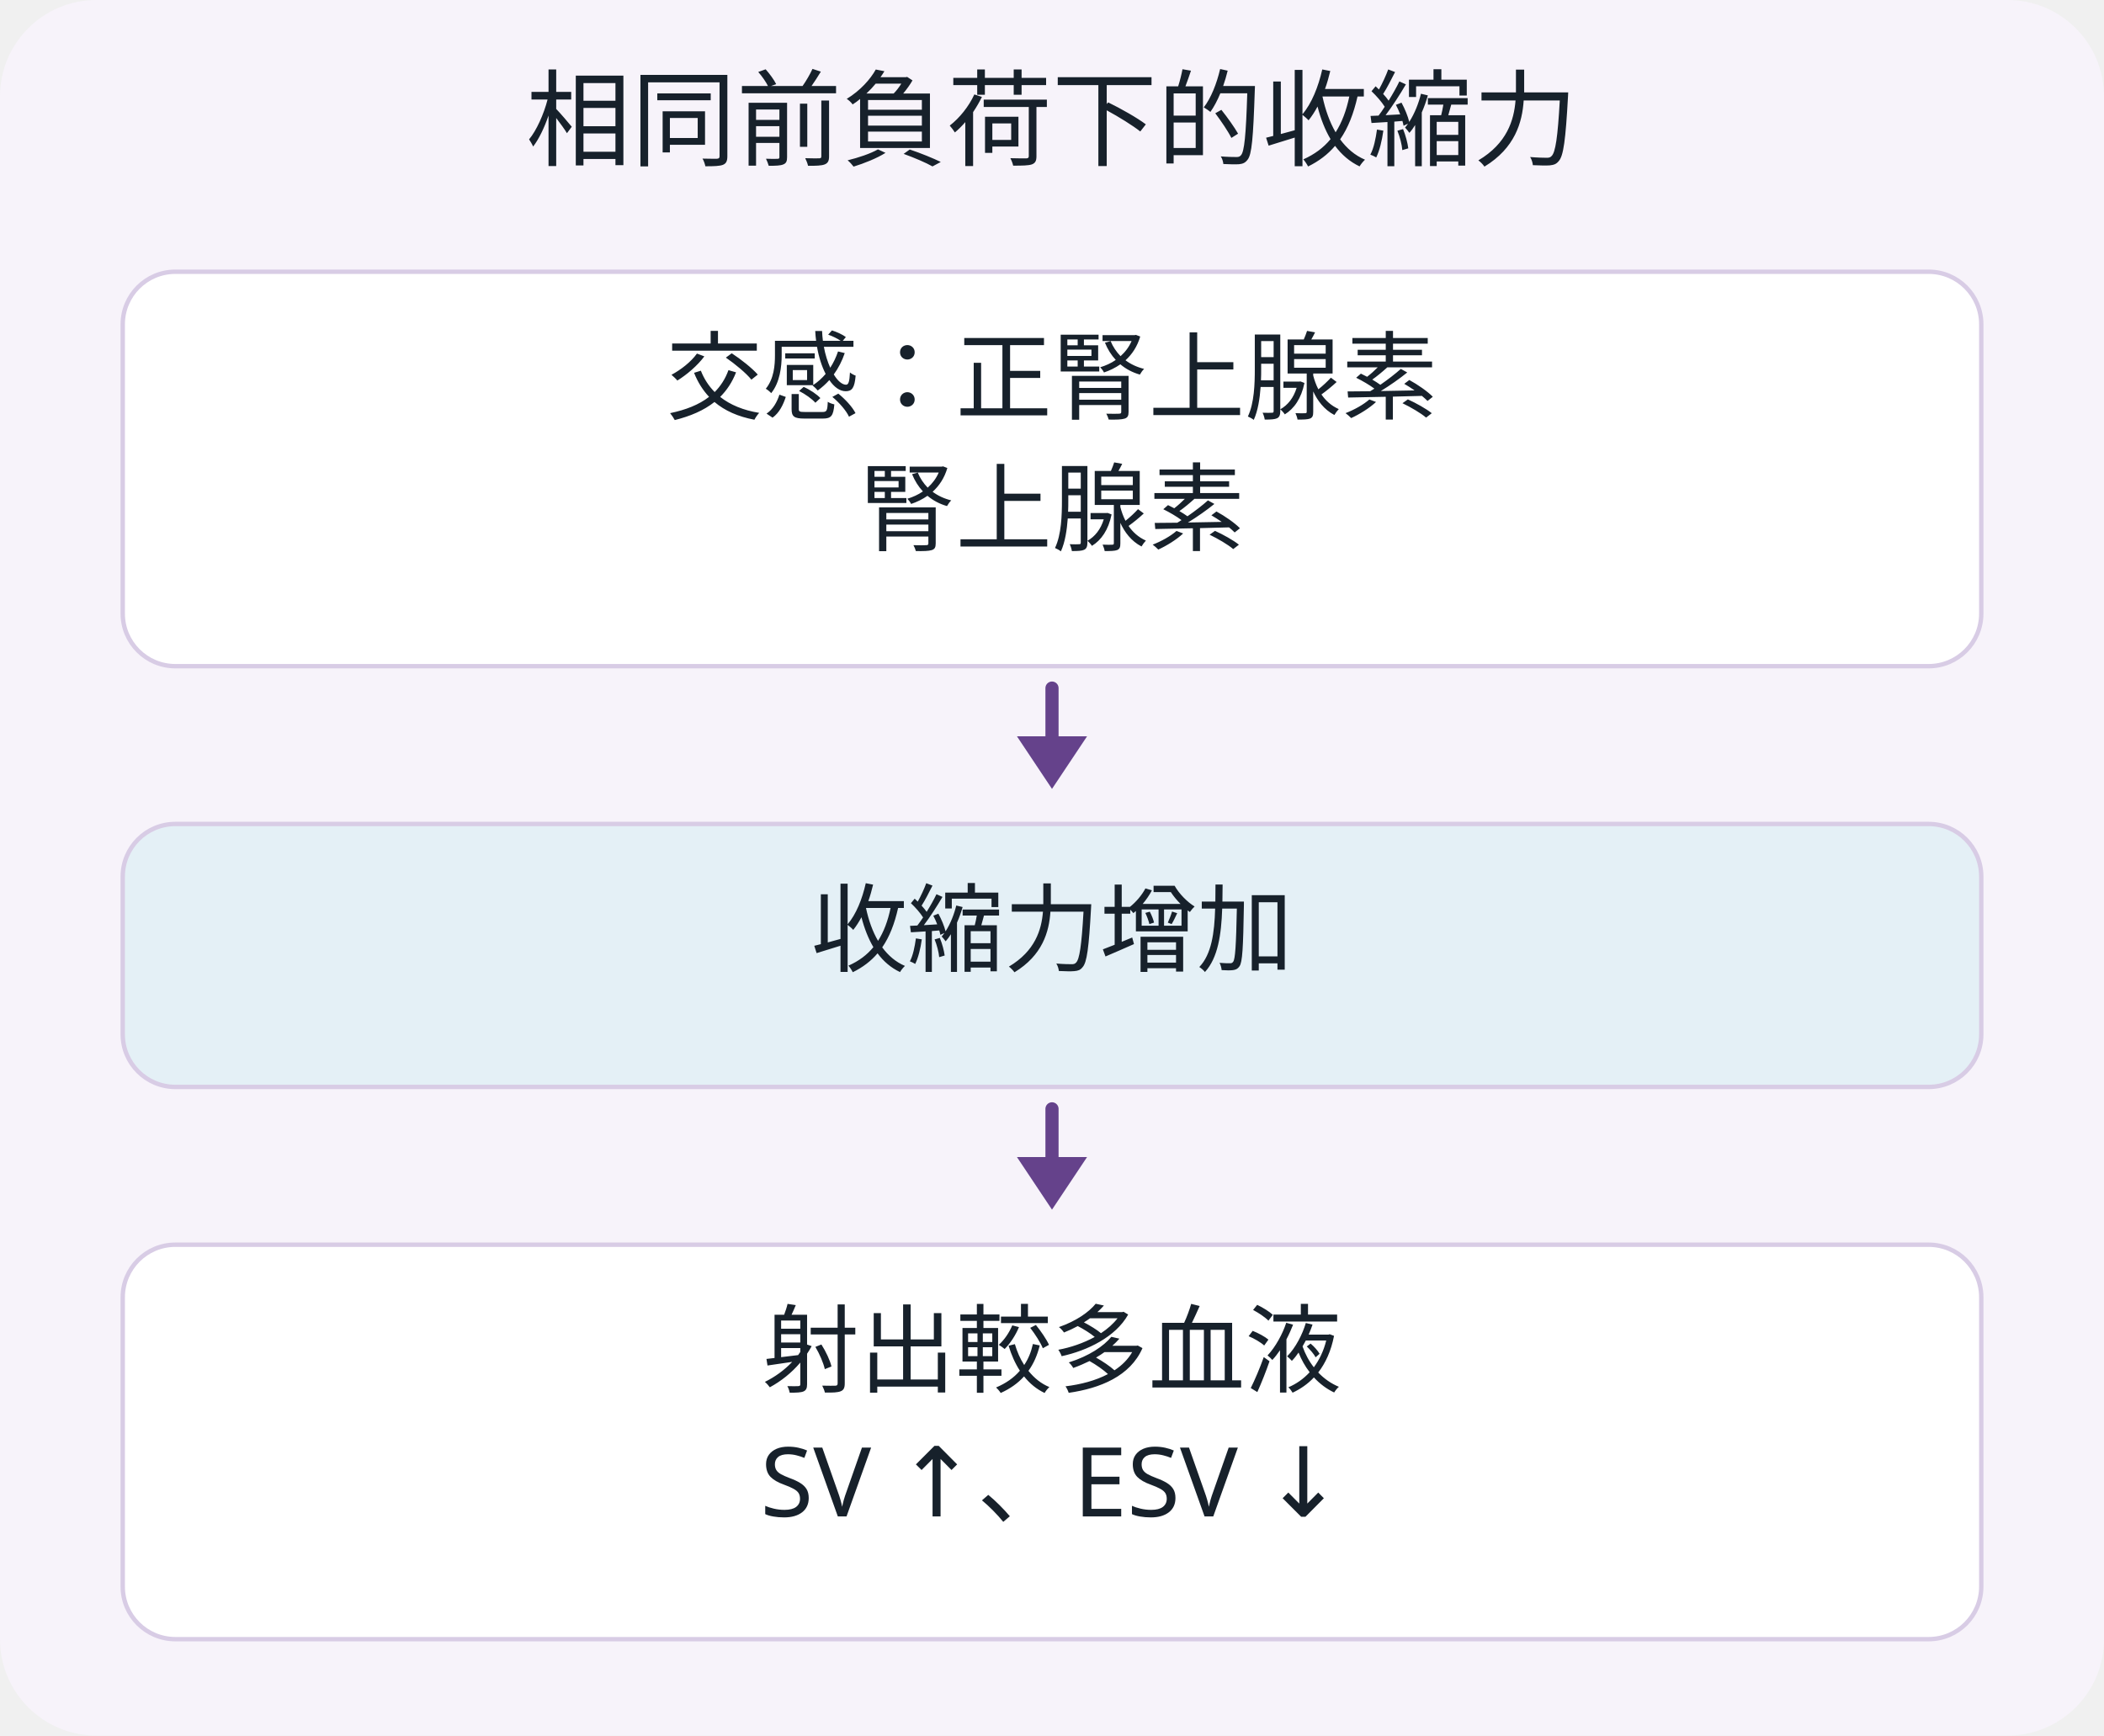
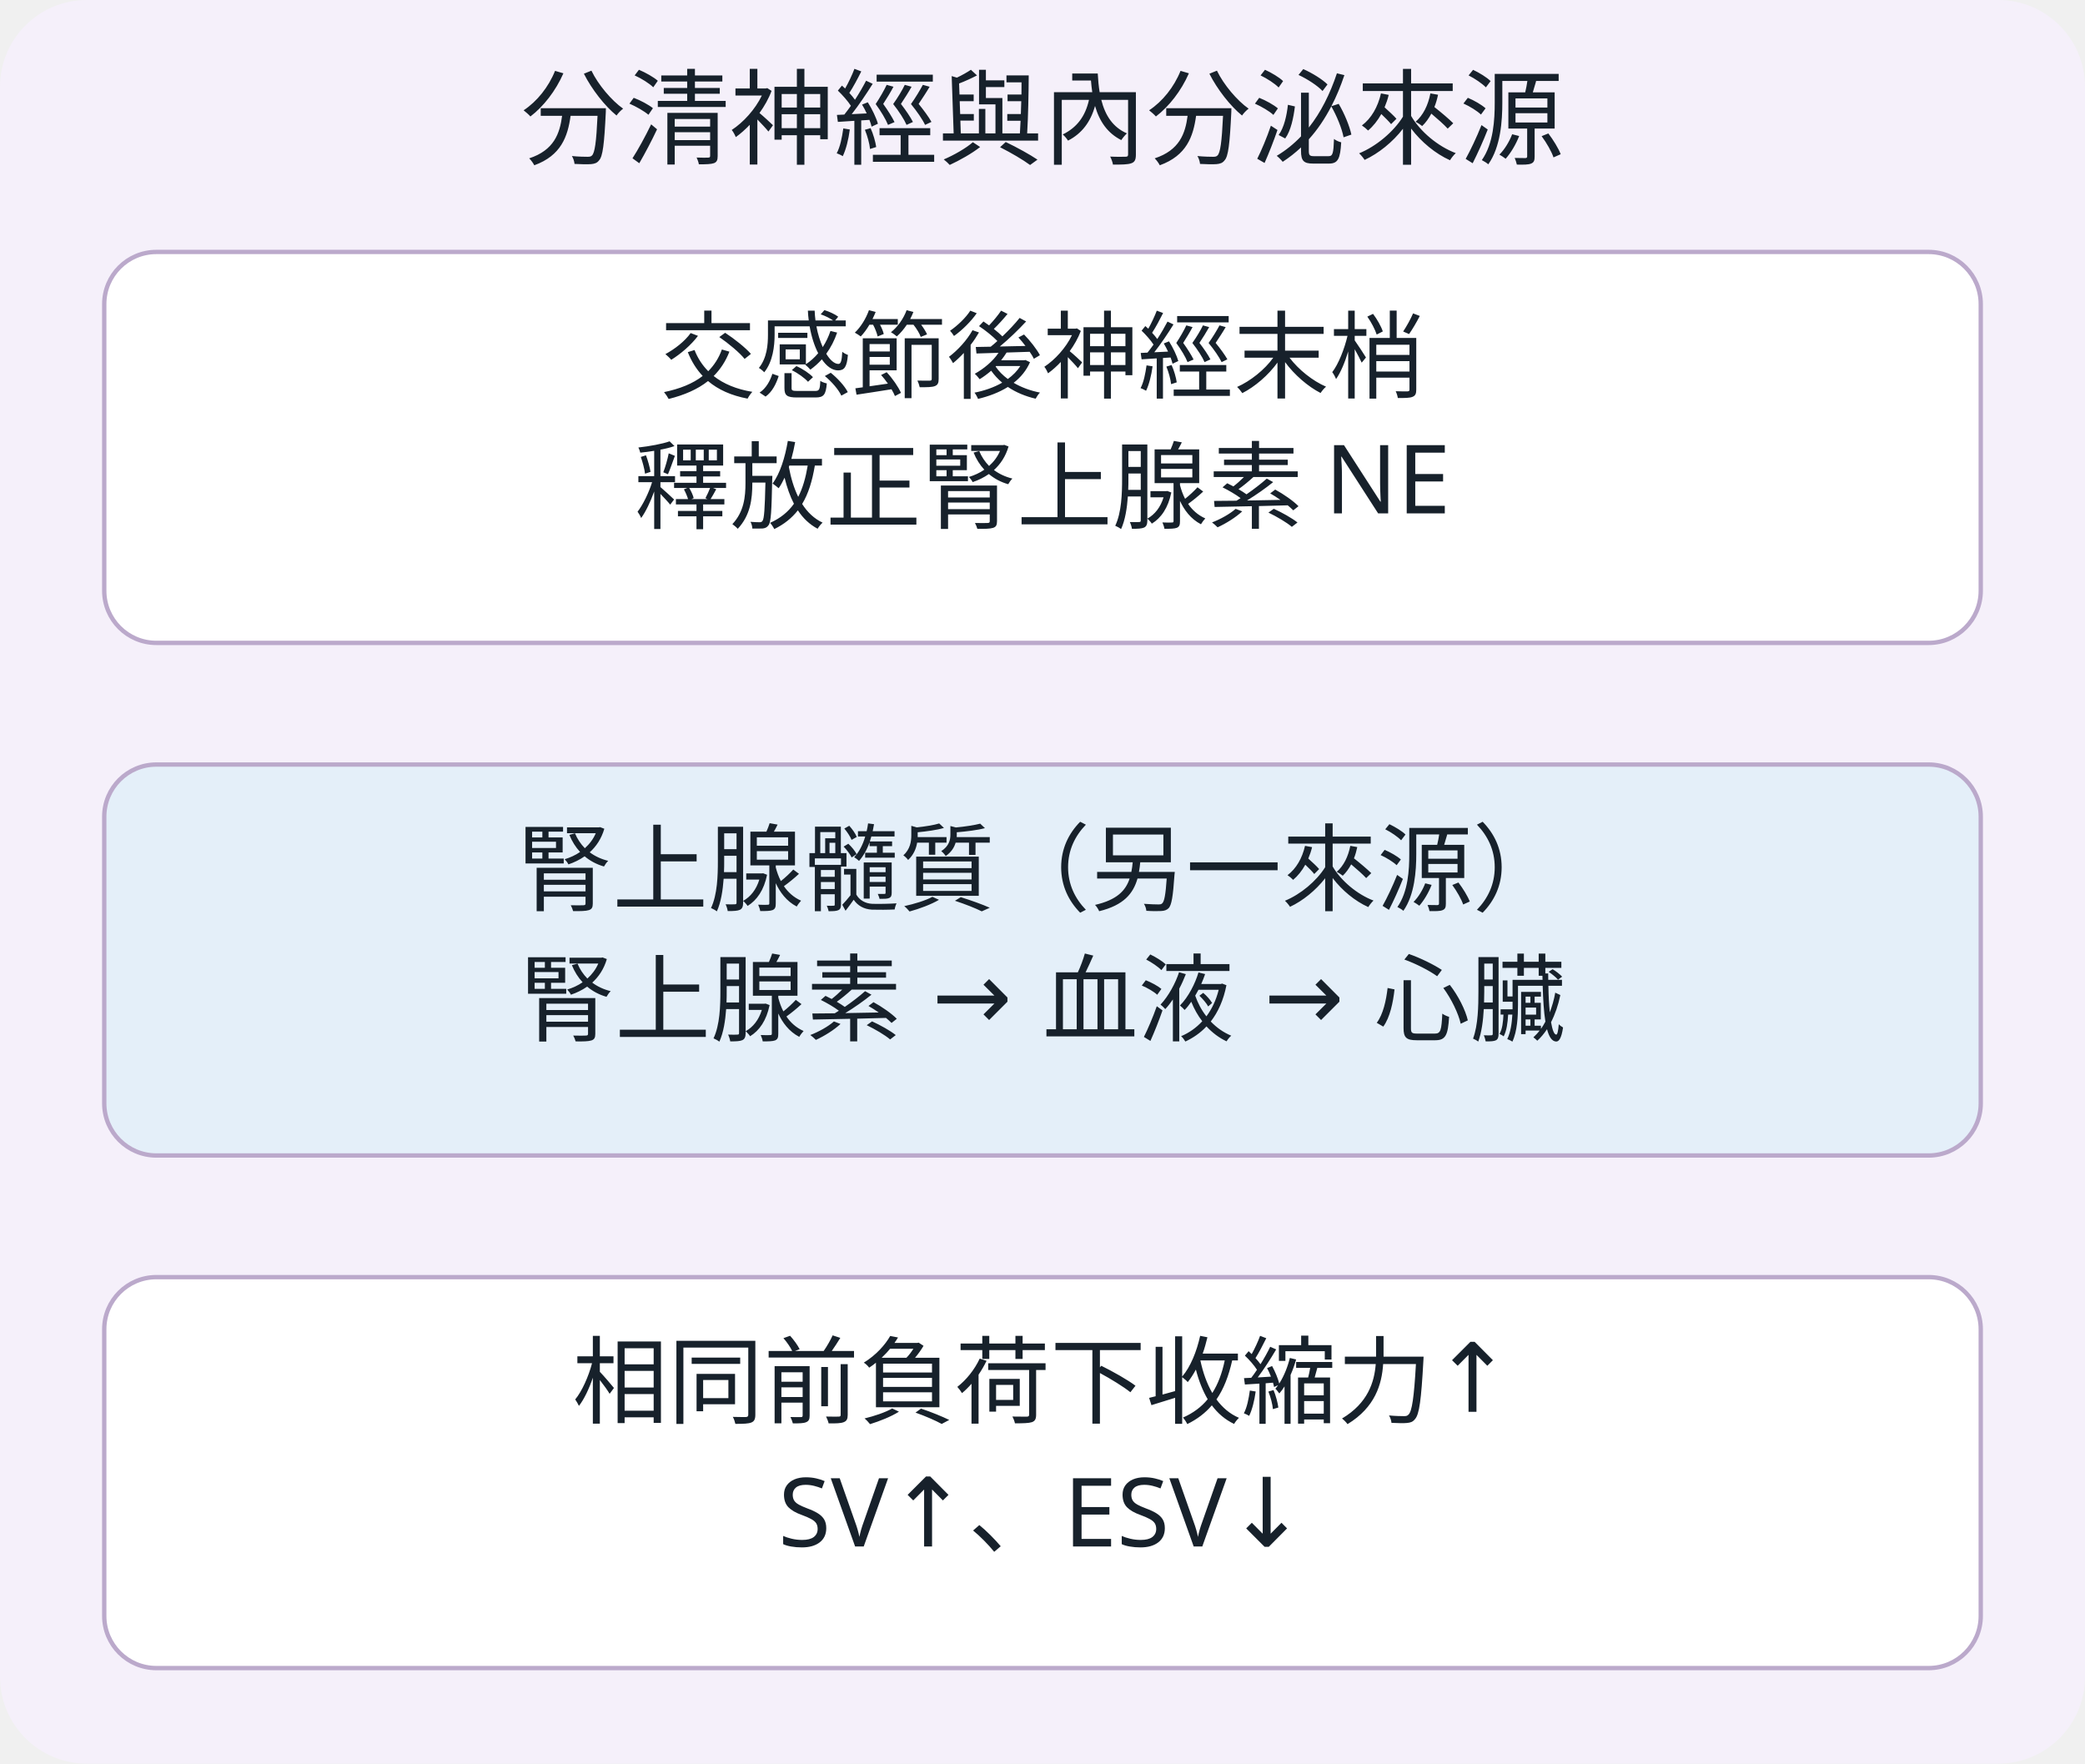
- <svg xmlns="http://www.w3.org/2000/svg" viewBox="0 0 480 396" role="img" style="font-family:system-ui,sans-serif">
-   <rect width="480" height="396" rx="22" fill="#f7f3fa" />
-   <text x="240" y="36" font-size="24" fill="#17212b" text-anchor="middle">相同前負荷下的收縮力</text>
-   <rect x="28" y="62" width="424" height="90" rx="12" fill="#fff" stroke="#d8cce5" />
-   <text x="240.0" y="94" font-size="22" fill="#17212b" text-anchor="middle">交感：正腎上腺素</text>
-   <text x="240.0" y="124" font-size="22" fill="#17212b" text-anchor="middle">腎上腺素</text>
-   <path d="M240 157 v18" fill="none" stroke="#65428b" stroke-width="3" stroke-linecap="round" stroke-linejoin="round" />
-   <path d="M232 168 l8 12 l8 -12" fill="#65428b" />
-   <rect x="28" y="188" width="424" height="60" rx="12" fill="#e4f0f6" stroke="#d8cce5" />
-   <text x="240.0" y="220" font-size="22" fill="#17212b" text-anchor="middle">收縮力增加</text>
-   <path d="M240 253 v18" fill="none" stroke="#65428b" stroke-width="3" stroke-linecap="round" stroke-linejoin="round" />
-   <path d="M232 264 l8 12 l8 -12" fill="#65428b" />
-   <rect x="28" y="284" width="424" height="90" rx="12" fill="#fff" stroke="#d8cce5" />
-   <text x="240.0" y="316" font-size="22" fill="#17212b" text-anchor="middle">射出較多血液</text>
-   <text x="240.0" y="346" font-size="22" fill="#17212b" text-anchor="middle">SV ↑、ESV ↓</text>
+ <svg xmlns="http://www.w3.org/2000/svg" viewBox="0 0 480 406" role="img">
+   <rect width="480" height="406" rx="20" fill="#f5f0fa" />
+   <text x="240" y="36" text-anchor="middle" font-family="system-ui,sans-serif" font-size="24" fill="#17212b">分清神經與內分泌來源</text>
+   <rect x="24" y="58" width="432" height="90" rx="12" fill="#fff" stroke="#bba9cb" />
+   <text x="240" y="90" text-anchor="middle" font-family="system-ui,sans-serif" font-size="22" fill="#17212b">交感節後神經末梢</text>
+   <text x="240" y="120" text-anchor="middle" font-family="system-ui,sans-serif" font-size="22" fill="#17212b">釋放正腎上腺素 NE</text>
+   <rect x="24" y="176" width="432" height="90" rx="12" fill="#e4eff9" stroke="#bba9cb" />
+   <text x="240" y="208" text-anchor="middle" font-family="system-ui,sans-serif" font-size="22" fill="#17212b">腎上腺髓質（另一來源）</text>
+   <text x="240" y="238" text-anchor="middle" font-family="system-ui,sans-serif" font-size="22" fill="#17212b">腎上腺素 → 血液 → 心臟</text>
+   <rect x="24" y="294" width="432" height="90" rx="12" fill="#fff" stroke="#bba9cb" />
+   <text x="240" y="326" text-anchor="middle" font-family="system-ui,sans-serif" font-size="22" fill="#17212b">相同前負荷下收縮力↑</text>
+   <text x="240" y="356" text-anchor="middle" font-family="system-ui,sans-serif" font-size="22" fill="#17212b">SV↑、ESV↓</text>
</svg>
